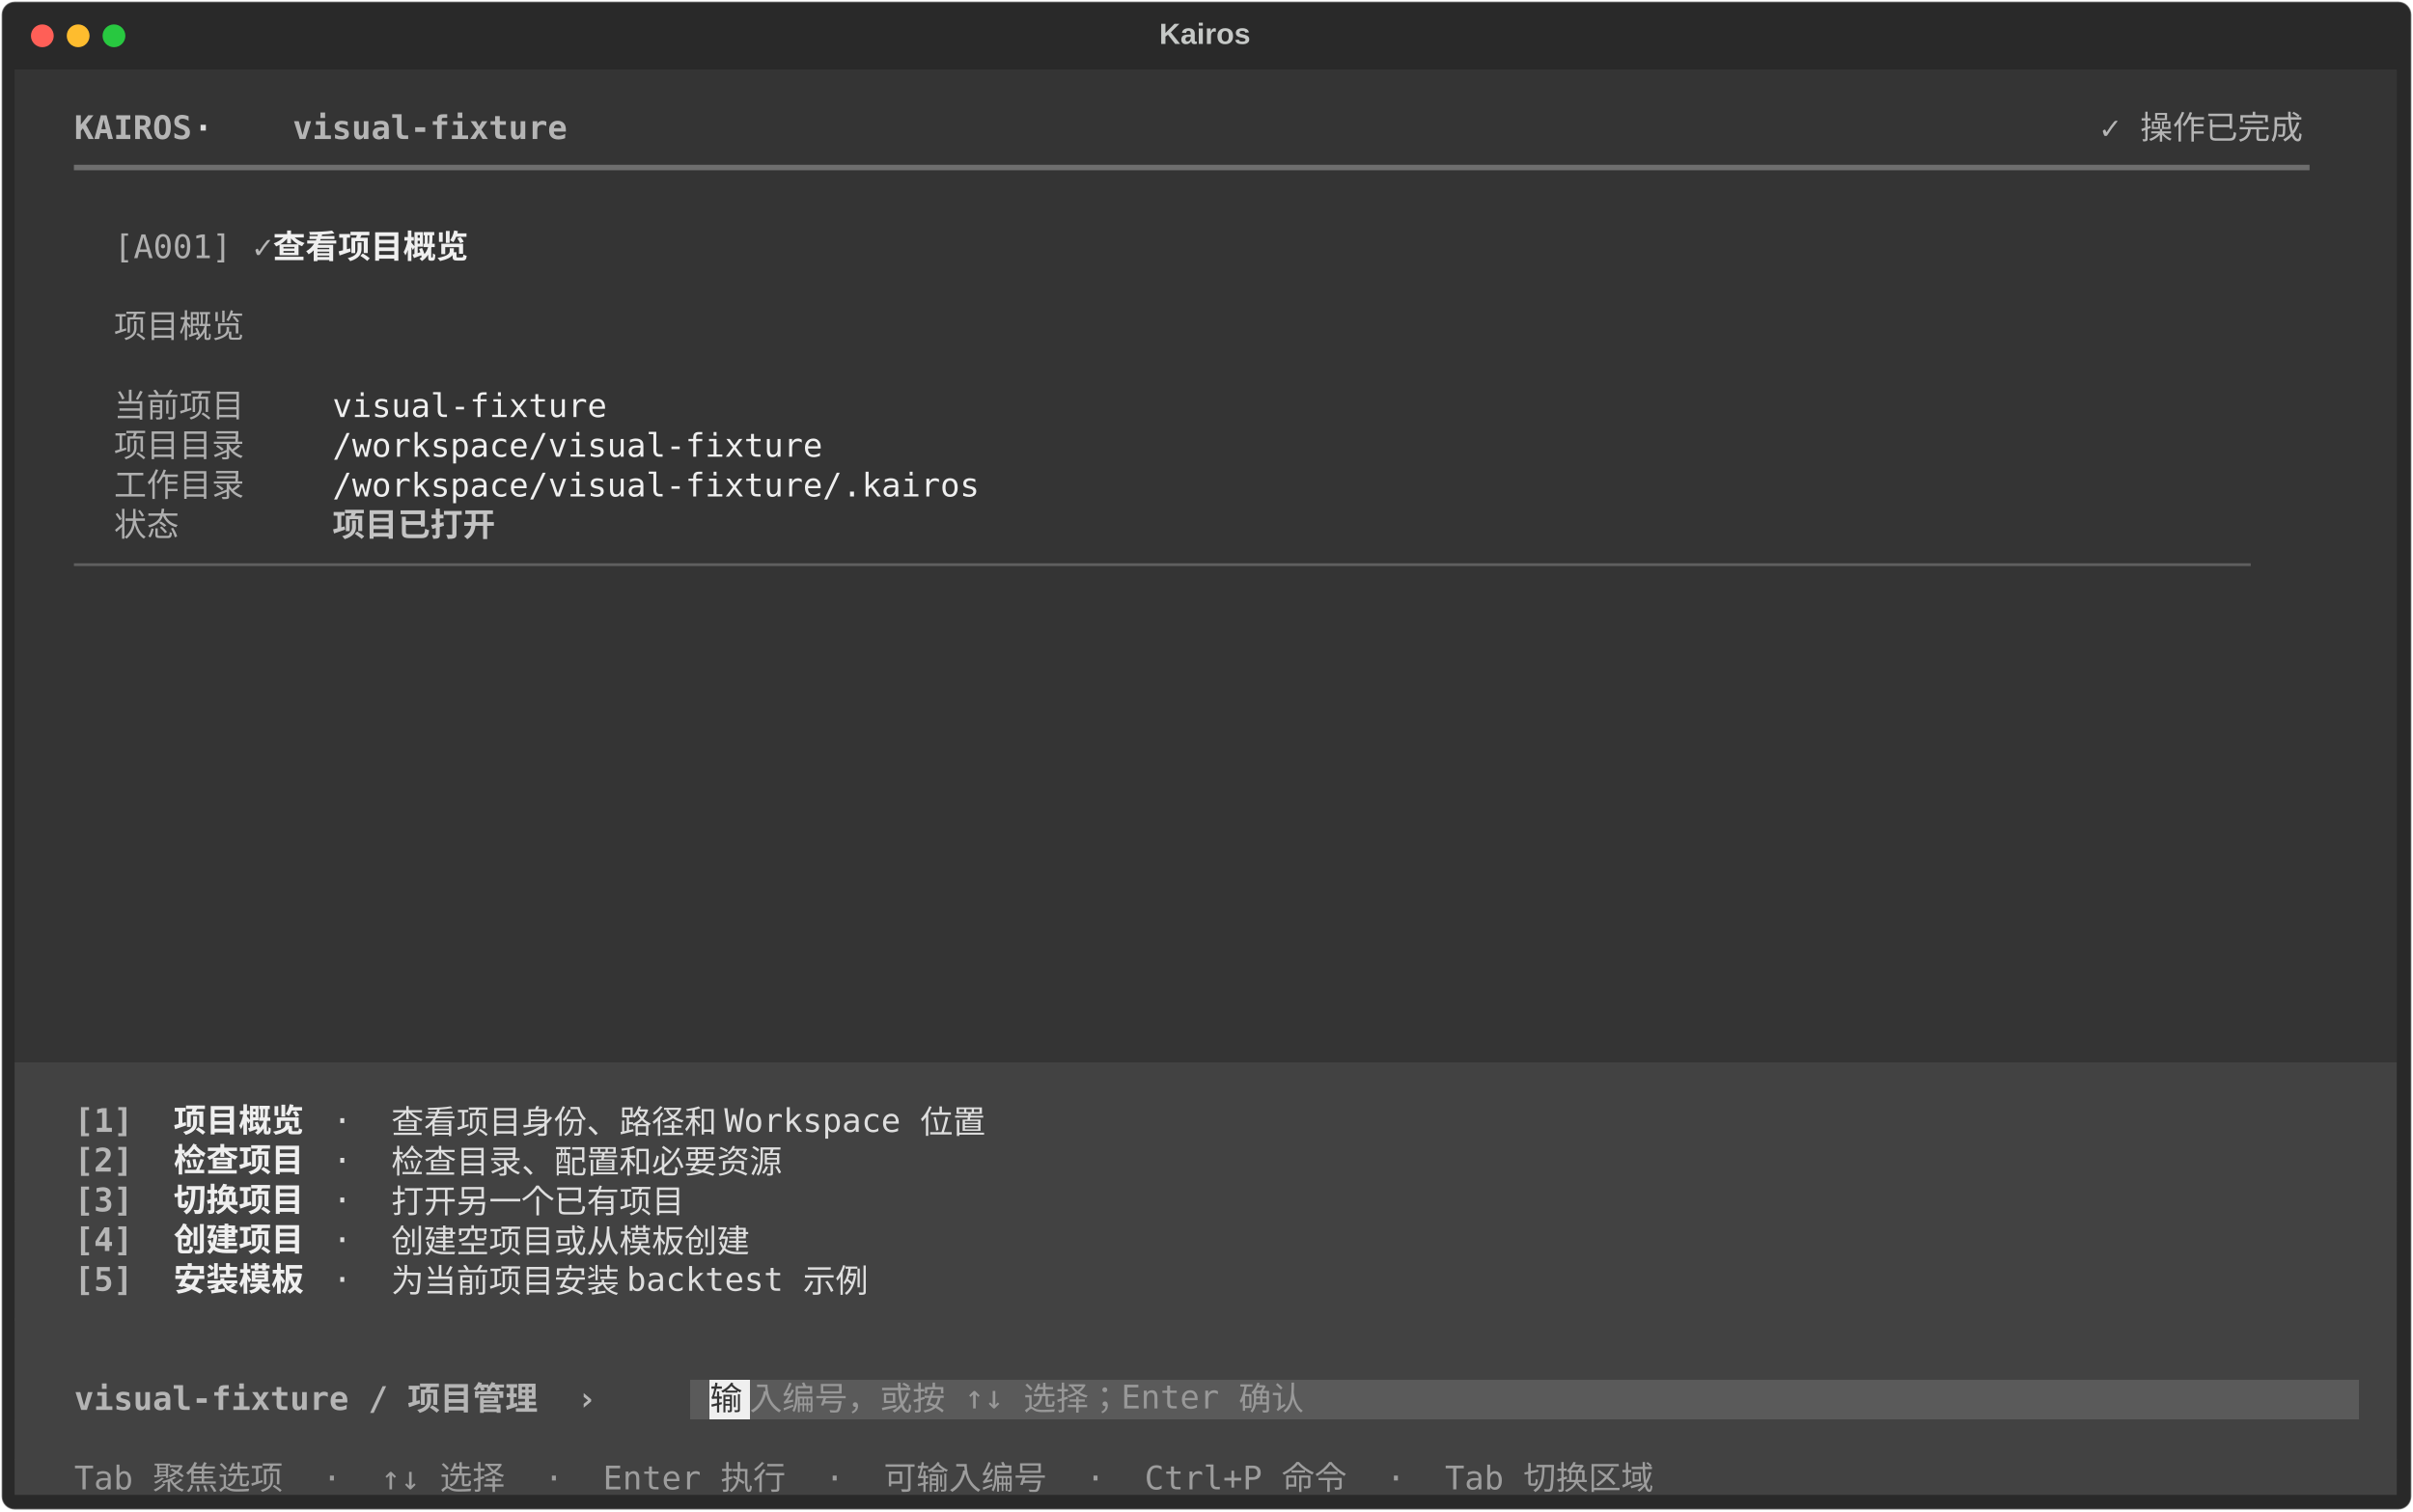
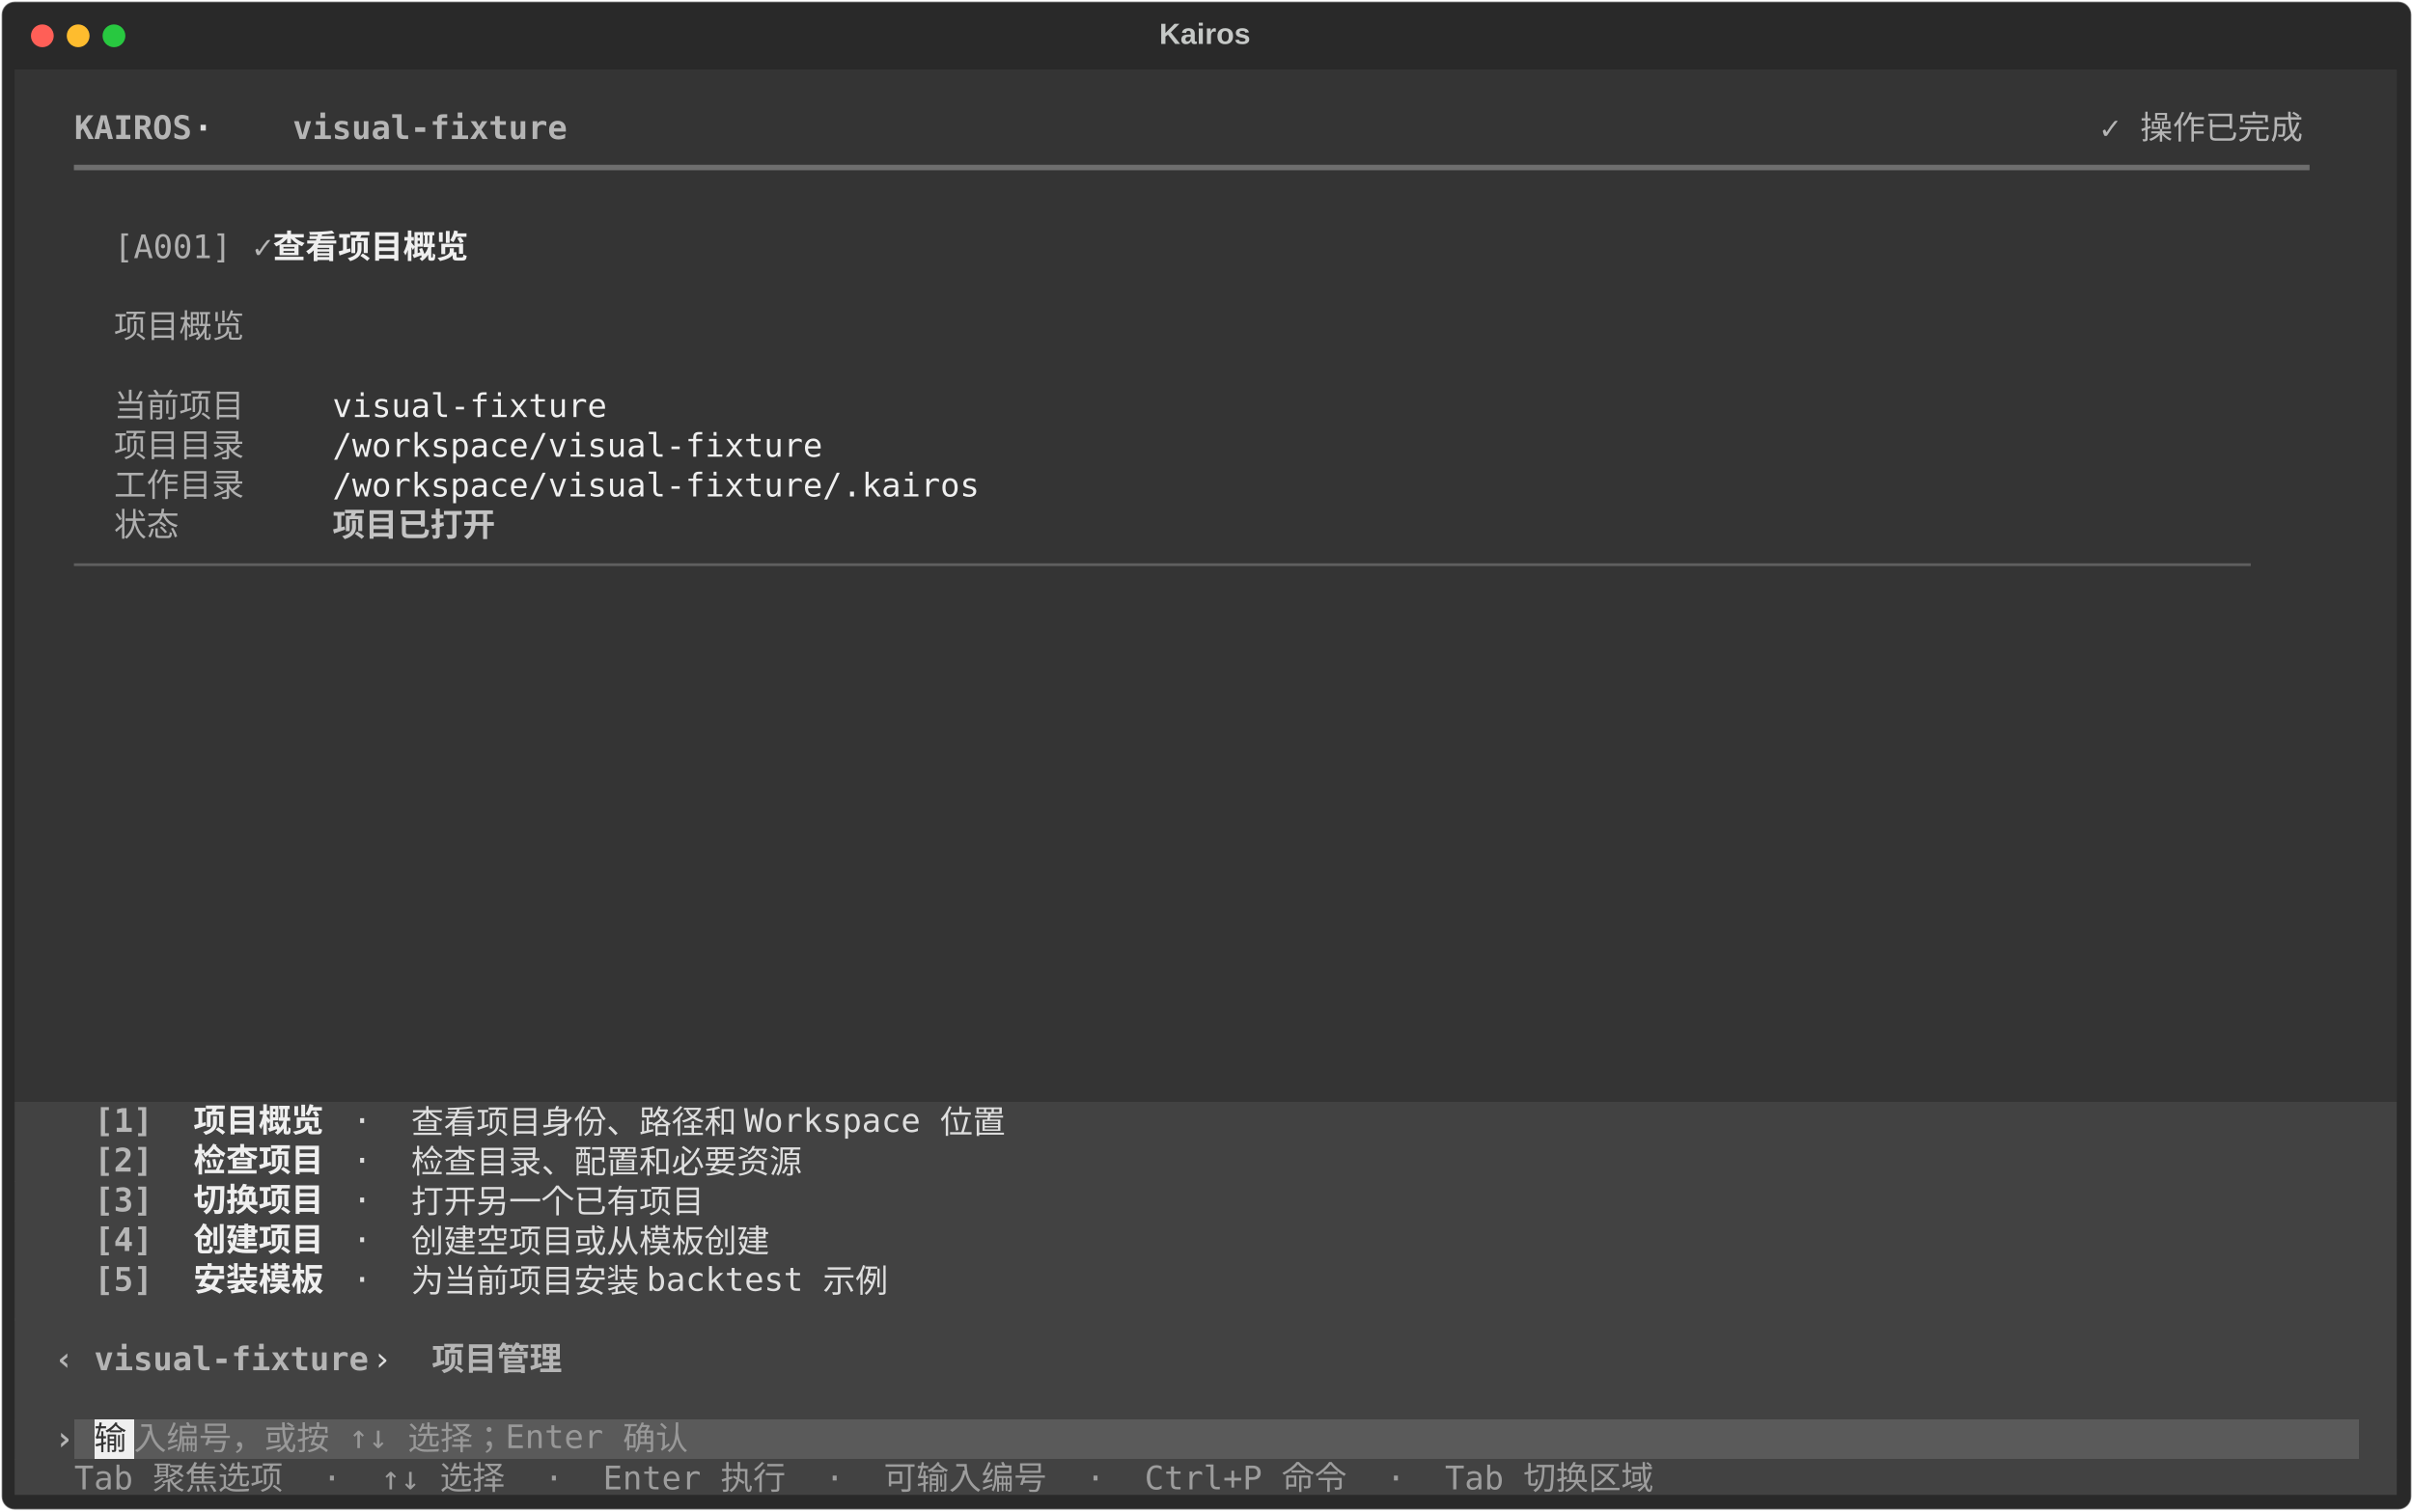
<svg xmlns="http://www.w3.org/2000/svg" class="rich-terminal" viewBox="0 0 1482 928.4">
  <style>

    @font-face {
        font-family: "Fira Code";
        src: local("FiraCode-Regular"),
                url("https://cdnjs.cloudflare.com/ajax/libs/firacode/6.2.0/woff2/FiraCode-Regular.woff2") format("woff2"),
                url("https://cdnjs.cloudflare.com/ajax/libs/firacode/6.2.0/woff/FiraCode-Regular.woff") format("woff");
        font-style: normal;
        font-weight: 400;
    }
    @font-face {
        font-family: "Fira Code";
        src: local("FiraCode-Bold"),
                url("https://cdnjs.cloudflare.com/ajax/libs/firacode/6.2.0/woff2/FiraCode-Bold.woff2") format("woff2"),
                url("https://cdnjs.cloudflare.com/ajax/libs/firacode/6.2.0/woff/FiraCode-Bold.woff") format("woff");
        font-style: bold;
        font-weight: 700;
    }

    .terminal-matrix {
        font-family: Fira Code, monospace;
        font-size: 20px;
        line-height: 24.4px;
        font-variant-east-asian: full-width;
    }

    .terminal-title {
        font-size: 18px;
        font-weight: bold;
        font-family: arial;
    }

    .terminal-r1 { fill: #c5c8c6 }
.terminal-r2 { fill: #b5b5b5;font-weight: bold }
.terminal-r3 { fill: #dedede;font-weight: bold }
.terminal-r4 { fill: #b5b5b5 }
.terminal-r5 { fill: #6e6e6e }
.terminal-r6 { fill: #afafaf }
.terminal-r7 { fill: #efefef;font-weight: bold }
.terminal-r8 { fill: #efefef }
.terminal-r9 { fill: #c3c3c3;font-weight: bold }
.terminal-r10 { fill: #5f5f5f }
.terminal-r11 { fill: #dedede }
.terminal-r12 { fill: #424242 }
.terminal-r13 { fill: #343434 }
.terminal-r14 { fill: #989898 }
.terminal-r15 { fill: #9d9d9d }
    </style>
  <defs>
    <clipPath id="terminal-clip-terminal">
      <rect x="0" y="0" width="1463.0" height="877.4" />
    </clipPath>
    <clipPath id="terminal-line-0">
      <rect x="0" y="1.5" width="1464" height="24.65" />
    </clipPath>
    <clipPath id="terminal-line-1">
      <rect x="0" y="25.9" width="1464" height="24.65" />
    </clipPath>
    <clipPath id="terminal-line-2">
      <rect x="0" y="50.3" width="1464" height="24.65" />
    </clipPath>
    <clipPath id="terminal-line-3">
      <rect x="0" y="74.7" width="1464" height="24.65" />
    </clipPath>
    <clipPath id="terminal-line-4">
      <rect x="0" y="99.1" width="1464" height="24.65" />
    </clipPath>
    <clipPath id="terminal-line-5">
      <rect x="0" y="123.5" width="1464" height="24.65" />
    </clipPath>
    <clipPath id="terminal-line-6">
      <rect x="0" y="147.9" width="1464" height="24.65" />
    </clipPath>
    <clipPath id="terminal-line-7">
      <rect x="0" y="172.3" width="1464" height="24.65" />
    </clipPath>
    <clipPath id="terminal-line-8">
      <rect x="0" y="196.7" width="1464" height="24.65" />
    </clipPath>
    <clipPath id="terminal-line-9">
      <rect x="0" y="221.1" width="1464" height="24.65" />
    </clipPath>
    <clipPath id="terminal-line-10">
      <rect x="0" y="245.5" width="1464" height="24.65" />
    </clipPath>
    <clipPath id="terminal-line-11">
      <rect x="0" y="269.9" width="1464" height="24.65" />
    </clipPath>
    <clipPath id="terminal-line-12">
      <rect x="0" y="294.3" width="1464" height="24.65" />
    </clipPath>
    <clipPath id="terminal-line-13">
      <rect x="0" y="318.7" width="1464" height="24.65" />
    </clipPath>
    <clipPath id="terminal-line-14">
      <rect x="0" y="343.1" width="1464" height="24.65" />
    </clipPath>
    <clipPath id="terminal-line-15">
      <rect x="0" y="367.5" width="1464" height="24.65" />
    </clipPath>
    <clipPath id="terminal-line-16">
      <rect x="0" y="391.9" width="1464" height="24.65" />
    </clipPath>
    <clipPath id="terminal-line-17">
      <rect x="0" y="416.3" width="1464" height="24.65" />
    </clipPath>
    <clipPath id="terminal-line-18">
      <rect x="0" y="440.7" width="1464" height="24.65" />
    </clipPath>
    <clipPath id="terminal-line-19">
      <rect x="0" y="465.1" width="1464" height="24.65" />
    </clipPath>
    <clipPath id="terminal-line-20">
      <rect x="0" y="489.5" width="1464" height="24.65" />
    </clipPath>
    <clipPath id="terminal-line-21">
      <rect x="0" y="513.9" width="1464" height="24.65" />
    </clipPath>
    <clipPath id="terminal-line-22">
      <rect x="0" y="538.3" width="1464" height="24.65" />
    </clipPath>
    <clipPath id="terminal-line-23">
      <rect x="0" y="562.7" width="1464" height="24.65" />
    </clipPath>
    <clipPath id="terminal-line-24">
      <rect x="0" y="587.1" width="1464" height="24.65" />
    </clipPath>
    <clipPath id="terminal-line-25">
      <rect x="0" y="611.5" width="1464" height="24.65" />
    </clipPath>
    <clipPath id="terminal-line-26">
      <rect x="0" y="635.9" width="1464" height="24.65" />
    </clipPath>
    <clipPath id="terminal-line-27">
      <rect x="0" y="660.3" width="1464" height="24.65" />
    </clipPath>
    <clipPath id="terminal-line-28">
      <rect x="0" y="684.7" width="1464" height="24.65" />
    </clipPath>
    <clipPath id="terminal-line-29">
      <rect x="0" y="709.1" width="1464" height="24.65" />
    </clipPath>
    <clipPath id="terminal-line-30">
      <rect x="0" y="733.5" width="1464" height="24.65" />
    </clipPath>
    <clipPath id="terminal-line-31">
      <rect x="0" y="757.9" width="1464" height="24.65" />
    </clipPath>
    <clipPath id="terminal-line-32">
      <rect x="0" y="782.3" width="1464" height="24.65" />
    </clipPath>
    <clipPath id="terminal-line-33">
      <rect x="0" y="806.7" width="1464" height="24.65" />
    </clipPath>
    <clipPath id="terminal-line-34">
      <rect x="0" y="831.1" width="1464" height="24.65" />
    </clipPath>
  </defs>
  <rect fill="#292929" stroke="rgba(255,255,255,0.35)" stroke-width="1" x="1" y="1" width="1480" height="926.4" rx="8" />
  <text class="terminal-title" fill="#c5c8c6" text-anchor="middle" x="740" y="27">Kairos</text>
  <g transform="translate(26,22)">
    <circle cx="0" cy="0" r="7" fill="#ff5f57" />
    <circle cx="22" cy="0" r="7" fill="#febc2e" />
    <circle cx="44" cy="0" r="7" fill="#28c840" />
  </g>
  <g transform="translate(9, 41)" clip-path="url(#terminal-clip-terminal)">
    <rect fill="#343434" x="0" y="1.5" width="1464" height="24.65" shape-rendering="crispEdges" />
    <rect fill="#343434" x="0" y="25.9" width="36.6" height="24.65" shape-rendering="crispEdges" />
    <rect fill="#343434" x="36.6" y="25.9" width="73.2" height="24.65" shape-rendering="crispEdges" />
    <rect fill="#343434" x="109.8" y="25.9" width="61" height="24.65" shape-rendering="crispEdges" />
    <rect fill="#343434" x="170.8" y="25.9" width="170.8" height="24.65" shape-rendering="crispEdges" />
    <rect fill="#343434" x="341.6" y="25.9" width="939.4" height="24.65" shape-rendering="crispEdges" />
    <rect fill="#343434" x="1281" y="25.9" width="12.2" height="24.65" shape-rendering="crispEdges" />
    <rect fill="#343434" x="1293.2" y="25.9" width="12.2" height="24.65" shape-rendering="crispEdges" />
    <rect fill="#343434" x="1305.4" y="25.9" width="122" height="24.65" shape-rendering="crispEdges" />
    <rect fill="#343434" x="1427.4" y="25.9" width="36.6" height="24.65" shape-rendering="crispEdges" />
    <rect fill="#343434" x="0" y="50.3" width="36.6" height="24.65" shape-rendering="crispEdges" />
    <rect fill="#343434" x="36.6" y="50.3" width="1390.8" height="24.65" shape-rendering="crispEdges" />
    <rect fill="#343434" x="1427.4" y="50.3" width="36.6" height="24.65" shape-rendering="crispEdges" />
    <rect fill="#343434" x="0" y="74.7" width="1464" height="24.65" shape-rendering="crispEdges" />
    <rect fill="#343434" x="0" y="99.1" width="36.6" height="24.65" shape-rendering="crispEdges" />
    <rect fill="#343434" x="36.6" y="99.1" width="12.2" height="24.65" shape-rendering="crispEdges" />
    <rect fill="#343434" x="48.8" y="99.1" width="12.2" height="24.65" shape-rendering="crispEdges" />
    <rect fill="#343434" x="61" y="99.1" width="85.4" height="24.65" shape-rendering="crispEdges" />
    <rect fill="#343434" x="146.4" y="99.1" width="12.2" height="24.65" shape-rendering="crispEdges" />
    <rect fill="#343434" x="158.6" y="99.1" width="158.6" height="24.65" shape-rendering="crispEdges" />
    <rect fill="#343434" x="317.2" y="99.1" width="1085.8" height="24.65" shape-rendering="crispEdges" />
    <rect fill="#343434" x="1403" y="99.1" width="61" height="24.65" shape-rendering="crispEdges" />
    <rect fill="#343434" x="0" y="123.5" width="36.6" height="24.65" shape-rendering="crispEdges" />
    <rect fill="#343434" x="36.6" y="123.5" width="1366.4" height="24.65" shape-rendering="crispEdges" />
    <rect fill="#343434" x="1403" y="123.5" width="61" height="24.65" shape-rendering="crispEdges" />
    <rect fill="#343434" x="0" y="147.9" width="36.6" height="24.65" shape-rendering="crispEdges" />
    <rect fill="#343434" x="36.6" y="147.9" width="24.4" height="24.65" shape-rendering="crispEdges" />
    <rect fill="#343434" x="61" y="147.9" width="1329.8" height="24.65" shape-rendering="crispEdges" />
    <rect fill="#343434" x="1390.8" y="147.9" width="12.2" height="24.65" shape-rendering="crispEdges" />
    <rect fill="#343434" x="1403" y="147.9" width="61" height="24.65" shape-rendering="crispEdges" />
    <rect fill="#343434" x="0" y="172.3" width="36.6" height="24.65" shape-rendering="crispEdges" />
    <rect fill="#343434" x="36.6" y="172.3" width="1366.4" height="24.65" shape-rendering="crispEdges" />
    <rect fill="#343434" x="1403" y="172.3" width="61" height="24.65" shape-rendering="crispEdges" />
    <rect fill="#343434" x="0" y="196.7" width="36.6" height="24.65" shape-rendering="crispEdges" />
    <rect fill="#343434" x="36.6" y="196.7" width="24.4" height="24.65" shape-rendering="crispEdges" />
    <rect fill="#343434" x="61" y="196.7" width="134.2" height="24.65" shape-rendering="crispEdges" />
    <rect fill="#343434" x="195.2" y="196.7" width="1207.8" height="24.65" shape-rendering="crispEdges" />
    <rect fill="#343434" x="1403" y="196.7" width="61" height="24.65" shape-rendering="crispEdges" />
    <rect fill="#343434" x="0" y="221.1" width="36.6" height="24.65" shape-rendering="crispEdges" />
    <rect fill="#343434" x="36.6" y="221.1" width="24.4" height="24.65" shape-rendering="crispEdges" />
    <rect fill="#343434" x="61" y="221.1" width="134.2" height="24.65" shape-rendering="crispEdges" />
    <rect fill="#343434" x="195.2" y="221.1" width="1207.8" height="24.65" shape-rendering="crispEdges" />
    <rect fill="#343434" x="1403" y="221.1" width="61" height="24.65" shape-rendering="crispEdges" />
    <rect fill="#343434" x="0" y="245.5" width="36.6" height="24.65" shape-rendering="crispEdges" />
    <rect fill="#343434" x="36.6" y="245.5" width="24.4" height="24.65" shape-rendering="crispEdges" />
    <rect fill="#343434" x="61" y="245.5" width="134.2" height="24.65" shape-rendering="crispEdges" />
    <rect fill="#343434" x="195.2" y="245.5" width="1207.8" height="24.65" shape-rendering="crispEdges" />
    <rect fill="#343434" x="1403" y="245.5" width="61" height="24.65" shape-rendering="crispEdges" />
    <rect fill="#343434" x="0" y="269.9" width="36.6" height="24.65" shape-rendering="crispEdges" />
    <rect fill="#343434" x="36.6" y="269.9" width="24.4" height="24.65" shape-rendering="crispEdges" />
    <rect fill="#343434" x="61" y="269.9" width="134.2" height="24.65" shape-rendering="crispEdges" />
    <rect fill="#343434" x="195.2" y="269.9" width="402.6" height="24.65" shape-rendering="crispEdges" />
    <rect fill="#343434" x="597.8" y="269.9" width="805.2" height="24.65" shape-rendering="crispEdges" />
    <rect fill="#343434" x="1403" y="269.9" width="61" height="24.65" shape-rendering="crispEdges" />
    <rect fill="#343434" x="0" y="294.3" width="36.6" height="24.65" shape-rendering="crispEdges" />
    <rect fill="#343434" x="36.6" y="294.3" width="1354.2" height="24.65" shape-rendering="crispEdges" />
    <rect fill="#343434" x="1390.8" y="294.3" width="12.2" height="24.65" shape-rendering="crispEdges" />
    <rect fill="#343434" x="1403" y="294.3" width="61" height="24.65" shape-rendering="crispEdges" />
    <rect fill="#343434" x="0" y="318.7" width="36.6" height="24.65" shape-rendering="crispEdges" />
    <rect fill="#343434" x="36.6" y="318.7" width="1366.4" height="24.65" shape-rendering="crispEdges" />
    <rect fill="#343434" x="1403" y="318.7" width="61" height="24.65" shape-rendering="crispEdges" />
    <rect fill="#343434" x="0" y="343.1" width="36.6" height="24.65" shape-rendering="crispEdges" />
    <rect fill="#343434" x="36.6" y="343.1" width="1366.4" height="24.65" shape-rendering="crispEdges" />
    <rect fill="#343434" x="1403" y="343.1" width="61" height="24.65" shape-rendering="crispEdges" />
    <rect fill="#343434" x="0" y="367.5" width="36.6" height="24.65" shape-rendering="crispEdges" />
    <rect fill="#343434" x="36.6" y="367.5" width="1366.4" height="24.65" shape-rendering="crispEdges" />
    <rect fill="#343434" x="1403" y="367.5" width="61" height="24.65" shape-rendering="crispEdges" />
    <rect fill="#343434" x="0" y="391.9" width="36.6" height="24.65" shape-rendering="crispEdges" />
    <rect fill="#343434" x="36.6" y="391.9" width="1366.4" height="24.65" shape-rendering="crispEdges" />
    <rect fill="#343434" x="1403" y="391.9" width="61" height="24.65" shape-rendering="crispEdges" />
    <rect fill="#343434" x="0" y="416.3" width="36.6" height="24.65" shape-rendering="crispEdges" />
    <rect fill="#343434" x="36.6" y="416.3" width="1366.4" height="24.65" shape-rendering="crispEdges" />
    <rect fill="#343434" x="1403" y="416.3" width="61" height="24.65" shape-rendering="crispEdges" />
    <rect fill="#343434" x="0" y="440.7" width="36.6" height="24.65" shape-rendering="crispEdges" />
    <rect fill="#343434" x="36.6" y="440.7" width="1366.4" height="24.65" shape-rendering="crispEdges" />
    <rect fill="#343434" x="1403" y="440.7" width="61" height="24.65" shape-rendering="crispEdges" />
    <rect fill="#343434" x="0" y="465.1" width="36.6" height="24.65" shape-rendering="crispEdges" />
    <rect fill="#343434" x="36.6" y="465.1" width="1366.4" height="24.65" shape-rendering="crispEdges" />
    <rect fill="#343434" x="1403" y="465.1" width="61" height="24.65" shape-rendering="crispEdges" />
    <rect fill="#343434" x="0" y="489.5" width="36.6" height="24.65" shape-rendering="crispEdges" />
    <rect fill="#343434" x="36.6" y="489.5" width="1366.4" height="24.65" shape-rendering="crispEdges" />
    <rect fill="#343434" x="1403" y="489.5" width="61" height="24.65" shape-rendering="crispEdges" />
    <rect fill="#343434" x="0" y="513.9" width="36.6" height="24.65" shape-rendering="crispEdges" />
    <rect fill="#343434" x="36.6" y="513.9" width="1366.4" height="24.65" shape-rendering="crispEdges" />
    <rect fill="#343434" x="1403" y="513.9" width="61" height="24.65" shape-rendering="crispEdges" />
    <rect fill="#343434" x="0" y="538.3" width="36.6" height="24.65" shape-rendering="crispEdges" />
    <rect fill="#343434" x="36.6" y="538.3" width="1366.4" height="24.65" shape-rendering="crispEdges" />
    <rect fill="#343434" x="1403" y="538.3" width="61" height="24.65" shape-rendering="crispEdges" />
    <rect fill="#343434" x="0" y="562.7" width="36.6" height="24.65" shape-rendering="crispEdges" />
    <rect fill="#343434" x="36.6" y="562.7" width="1366.4" height="24.65" shape-rendering="crispEdges" />
    <rect fill="#343434" x="1403" y="562.7" width="61" height="24.65" shape-rendering="crispEdges" />
    <rect fill="#343434" x="0" y="587.1" width="36.6" height="24.65" shape-rendering="crispEdges" />
    <rect fill="#343434" x="36.6" y="587.1" width="1366.4" height="24.65" shape-rendering="crispEdges" />
    <rect fill="#343434" x="1403" y="587.1" width="61" height="24.65" shape-rendering="crispEdges" />
-     <rect fill="#424242" x="0" y="611.5" width="1464" height="24.65" shape-rendering="crispEdges" />
-     <rect fill="#424242" x="0" y="635.9" width="24.4" height="24.65" shape-rendering="crispEdges" />
-     <rect fill="#424242" x="24.4" y="635.9" width="12.2" height="24.65" shape-rendering="crispEdges" />
-     <rect fill="#424242" x="36.6" y="635.9" width="61" height="24.65" shape-rendering="crispEdges" />
-     <rect fill="#424242" x="97.6" y="635.9" width="97.6" height="24.65" shape-rendering="crispEdges" />
-     <rect fill="#424242" x="195.2" y="635.9" width="488" height="24.65" shape-rendering="crispEdges" />
-     <rect fill="#424242" x="683.2" y="635.9" width="756.4" height="24.65" shape-rendering="crispEdges" />
+     <rect fill="#343434" x="0" y="611.5" width="36.6" height="24.65" shape-rendering="crispEdges" />
+     <rect fill="#343434" x="36.6" y="611.5" width="1366.4" height="24.65" shape-rendering="crispEdges" />
+     <rect fill="#343434" x="1403" y="611.5" width="61" height="24.65" shape-rendering="crispEdges" />
+     <rect fill="#424242" x="0" y="635.9" width="36.6" height="24.65" shape-rendering="crispEdges" />
+     <rect fill="#424242" x="36.6" y="635.9" width="12.2" height="24.65" shape-rendering="crispEdges" />
+     <rect fill="#424242" x="48.8" y="635.9" width="61" height="24.65" shape-rendering="crispEdges" />
+     <rect fill="#424242" x="109.8" y="635.9" width="97.6" height="24.65" shape-rendering="crispEdges" />
+     <rect fill="#424242" x="207.4" y="635.9" width="488" height="24.65" shape-rendering="crispEdges" />
+     <rect fill="#424242" x="695.4" y="635.9" width="744.2" height="24.65" shape-rendering="crispEdges" />
    <rect fill="#424242" x="1439.6" y="635.9" width="24.4" height="24.65" shape-rendering="crispEdges" />
-     <rect fill="#424242" x="0" y="660.3" width="24.4" height="24.65" shape-rendering="crispEdges" />
-     <rect fill="#424242" x="24.4" y="660.3" width="12.2" height="24.65" shape-rendering="crispEdges" />
-     <rect fill="#424242" x="36.6" y="660.3" width="61" height="24.65" shape-rendering="crispEdges" />
-     <rect fill="#424242" x="97.6" y="660.3" width="97.6" height="24.65" shape-rendering="crispEdges" />
-     <rect fill="#424242" x="195.2" y="660.3" width="353.8" height="24.65" shape-rendering="crispEdges" />
-     <rect fill="#424242" x="549" y="660.3" width="890.6" height="24.65" shape-rendering="crispEdges" />
+     <rect fill="#424242" x="0" y="660.3" width="36.6" height="24.65" shape-rendering="crispEdges" />
+     <rect fill="#424242" x="36.6" y="660.3" width="12.2" height="24.65" shape-rendering="crispEdges" />
+     <rect fill="#424242" x="48.8" y="660.3" width="61" height="24.65" shape-rendering="crispEdges" />
+     <rect fill="#424242" x="109.8" y="660.3" width="97.6" height="24.65" shape-rendering="crispEdges" />
+     <rect fill="#424242" x="207.4" y="660.3" width="353.8" height="24.65" shape-rendering="crispEdges" />
+     <rect fill="#424242" x="561.2" y="660.3" width="878.4" height="24.65" shape-rendering="crispEdges" />
    <rect fill="#424242" x="1439.6" y="660.3" width="24.4" height="24.65" shape-rendering="crispEdges" />
-     <rect fill="#424242" x="0" y="684.7" width="24.4" height="24.65" shape-rendering="crispEdges" />
-     <rect fill="#424242" x="24.4" y="684.7" width="12.2" height="24.65" shape-rendering="crispEdges" />
-     <rect fill="#424242" x="36.6" y="684.7" width="61" height="24.65" shape-rendering="crispEdges" />
-     <rect fill="#424242" x="97.6" y="684.7" width="97.6" height="24.65" shape-rendering="crispEdges" />
-     <rect fill="#424242" x="195.2" y="684.7" width="280.6" height="24.65" shape-rendering="crispEdges" />
-     <rect fill="#424242" x="475.8" y="684.7" width="963.8" height="24.65" shape-rendering="crispEdges" />
+     <rect fill="#424242" x="0" y="684.7" width="36.6" height="24.65" shape-rendering="crispEdges" />
+     <rect fill="#424242" x="36.6" y="684.7" width="12.2" height="24.65" shape-rendering="crispEdges" />
+     <rect fill="#424242" x="48.8" y="684.7" width="61" height="24.65" shape-rendering="crispEdges" />
+     <rect fill="#424242" x="109.8" y="684.7" width="97.6" height="24.65" shape-rendering="crispEdges" />
+     <rect fill="#424242" x="207.4" y="684.7" width="280.6" height="24.65" shape-rendering="crispEdges" />
+     <rect fill="#424242" x="488" y="684.7" width="951.6" height="24.65" shape-rendering="crispEdges" />
    <rect fill="#424242" x="1439.6" y="684.7" width="24.4" height="24.65" shape-rendering="crispEdges" />
-     <rect fill="#424242" x="0" y="709.1" width="24.4" height="24.65" shape-rendering="crispEdges" />
-     <rect fill="#424242" x="24.4" y="709.1" width="12.2" height="24.65" shape-rendering="crispEdges" />
-     <rect fill="#424242" x="36.6" y="709.1" width="61" height="24.65" shape-rendering="crispEdges" />
-     <rect fill="#424242" x="97.6" y="709.1" width="97.6" height="24.65" shape-rendering="crispEdges" />
-     <rect fill="#424242" x="195.2" y="709.1" width="329.4" height="24.65" shape-rendering="crispEdges" />
-     <rect fill="#424242" x="524.6" y="709.1" width="915" height="24.65" shape-rendering="crispEdges" />
+     <rect fill="#424242" x="0" y="709.1" width="36.6" height="24.65" shape-rendering="crispEdges" />
+     <rect fill="#424242" x="36.6" y="709.1" width="12.2" height="24.65" shape-rendering="crispEdges" />
+     <rect fill="#424242" x="48.8" y="709.1" width="61" height="24.65" shape-rendering="crispEdges" />
+     <rect fill="#424242" x="109.8" y="709.1" width="97.6" height="24.65" shape-rendering="crispEdges" />
+     <rect fill="#424242" x="207.4" y="709.1" width="329.4" height="24.65" shape-rendering="crispEdges" />
+     <rect fill="#424242" x="536.8" y="709.1" width="902.8" height="24.65" shape-rendering="crispEdges" />
    <rect fill="#424242" x="1439.6" y="709.1" width="24.4" height="24.65" shape-rendering="crispEdges" />
-     <rect fill="#424242" x="0" y="733.5" width="24.4" height="24.65" shape-rendering="crispEdges" />
-     <rect fill="#424242" x="24.4" y="733.5" width="12.2" height="24.65" shape-rendering="crispEdges" />
-     <rect fill="#424242" x="36.6" y="733.5" width="61" height="24.65" shape-rendering="crispEdges" />
-     <rect fill="#424242" x="97.6" y="733.5" width="97.6" height="24.65" shape-rendering="crispEdges" />
-     <rect fill="#424242" x="195.2" y="733.5" width="402.6" height="24.65" shape-rendering="crispEdges" />
-     <rect fill="#424242" x="597.8" y="733.5" width="841.8" height="24.65" shape-rendering="crispEdges" />
+     <rect fill="#424242" x="0" y="733.5" width="36.6" height="24.65" shape-rendering="crispEdges" />
+     <rect fill="#424242" x="36.6" y="733.5" width="12.2" height="24.65" shape-rendering="crispEdges" />
+     <rect fill="#424242" x="48.8" y="733.5" width="61" height="24.65" shape-rendering="crispEdges" />
+     <rect fill="#424242" x="109.8" y="733.5" width="97.6" height="24.65" shape-rendering="crispEdges" />
+     <rect fill="#424242" x="207.4" y="733.5" width="402.6" height="24.65" shape-rendering="crispEdges" />
+     <rect fill="#424242" x="610" y="733.5" width="829.6" height="24.65" shape-rendering="crispEdges" />
    <rect fill="#424242" x="1439.6" y="733.5" width="24.4" height="24.65" shape-rendering="crispEdges" />
    <rect fill="#424242" x="0" y="757.9" width="1464" height="24.65" shape-rendering="crispEdges" />
-     <rect fill="#424242" x="0" y="782.3" width="36.6" height="24.65" shape-rendering="crispEdges" />
-     <rect fill="#424242" x="36.6" y="782.3" width="341.6" height="24.65" shape-rendering="crispEdges" />
-     <rect fill="#424242" x="378.2" y="782.3" width="1085.8" height="24.65" shape-rendering="crispEdges" />
-     <rect fill="#424242" x="0" y="806.7" width="36.6" height="24.65" shape-rendering="crispEdges" />
-     <rect fill="#424242" x="36.6" y="806.7" width="341.6" height="24.65" shape-rendering="crispEdges" />
-     <rect fill="#424242" x="378.2" y="806.7" width="36.6" height="24.65" shape-rendering="crispEdges" />
-     <rect fill="#5a5a5a" x="414.8" y="806.7" width="12.2" height="24.65" shape-rendering="crispEdges" />
-     <rect fill="#efefef" x="427" y="806.7" width="24.4" height="24.65" shape-rendering="crispEdges" />
-     <rect fill="#5a5a5a" x="451.4" y="806.7" width="390.4" height="24.65" shape-rendering="crispEdges" />
-     <rect fill="#5a5a5a" x="841.8" y="806.7" width="585.6" height="24.65" shape-rendering="crispEdges" />
-     <rect fill="#5a5a5a" x="1427.4" y="806.7" width="12.2" height="24.65" shape-rendering="crispEdges" />
-     <rect fill="#424242" x="1439.6" y="806.7" width="24.4" height="24.65" shape-rendering="crispEdges" />
-     <rect fill="#424242" x="0" y="831.1" width="36.6" height="24.65" shape-rendering="crispEdges" />
-     <rect fill="#424242" x="36.6" y="831.1" width="341.6" height="24.65" shape-rendering="crispEdges" />
-     <rect fill="#424242" x="378.2" y="831.1" width="1085.8" height="24.65" shape-rendering="crispEdges" />
+     <rect fill="#424242" x="0" y="782.3" width="24.4" height="24.65" shape-rendering="crispEdges" />
+     <rect fill="#424242" x="24.4" y="782.3" width="12.2" height="24.65" shape-rendering="crispEdges" />
+     <rect fill="#424242" x="36.6" y="782.3" width="12.2" height="24.65" shape-rendering="crispEdges" />
+     <rect fill="#424242" x="48.8" y="782.3" width="170.8" height="24.65" shape-rendering="crispEdges" />
+     <rect fill="#424242" x="219.6" y="782.3" width="36.6" height="24.65" shape-rendering="crispEdges" />
+     <rect fill="#424242" x="256.2" y="782.3" width="97.6" height="24.65" shape-rendering="crispEdges" />
+     <rect fill="#424242" x="353.8" y="782.3" width="1110.2" height="24.65" shape-rendering="crispEdges" />
+     <rect fill="#424242" x="0" y="806.7" width="1464" height="24.65" shape-rendering="crispEdges" />
+     <rect fill="#424242" x="0" y="831.1" width="24.4" height="24.65" shape-rendering="crispEdges" />
+     <rect fill="#424242" x="24.4" y="831.1" width="12.2" height="24.65" shape-rendering="crispEdges" />
+     <rect fill="#5a5a5a" x="36.6" y="831.1" width="12.2" height="24.65" shape-rendering="crispEdges" />
+     <rect fill="#efefef" x="48.8" y="831.1" width="24.4" height="24.65" shape-rendering="crispEdges" />
+     <rect fill="#5a5a5a" x="73.2" y="831.1" width="390.4" height="24.65" shape-rendering="crispEdges" />
+     <rect fill="#5a5a5a" x="463.6" y="831.1" width="963.8" height="24.65" shape-rendering="crispEdges" />
+     <rect fill="#5a5a5a" x="1427.4" y="831.1" width="12.2" height="24.65" shape-rendering="crispEdges" />
+     <rect fill="#424242" x="1439.6" y="831.1" width="24.4" height="24.65" shape-rendering="crispEdges" />
    <rect fill="#424242" x="0" y="855.5" width="36.6" height="24.65" shape-rendering="crispEdges" />
    <rect fill="#424242" x="36.6" y="855.5" width="1061.4" height="24.65" shape-rendering="crispEdges" />
    <rect fill="#424242" x="1098" y="855.5" width="366" height="24.65" shape-rendering="crispEdges" />
    <g class="terminal-matrix">
      <text class="terminal-r1" x="1464" y="20" textLength="12.2" clip-path="url(#terminal-line-0)">
</text>
      <text class="terminal-r2" x="36.6" y="44.4" textLength="73.2" clip-path="url(#terminal-line-1)">KAIROS</text>
      <text class="terminal-r3" x="109.8" y="44.4" textLength="61" clip-path="url(#terminal-line-1)">  ·  </text>
      <text class="terminal-r2" x="170.8" y="44.4" textLength="170.8" clip-path="url(#terminal-line-1)">visual-fixture</text>
      <text class="terminal-r4" x="1281" y="44.4" textLength="12.2" clip-path="url(#terminal-line-1)">✓</text>
      <text class="terminal-r4" x="1305.4" y="44.4" textLength="61" clip-path="url(#terminal-line-1)">操作已完成</text>
      <text class="terminal-r1" x="1464" y="44.4" textLength="12.2" clip-path="url(#terminal-line-1)">
</text>
      <text class="terminal-r5" x="36.6" y="68.8" textLength="1390.8" clip-path="url(#terminal-line-2)">━━━━━━━━━━━━━━━━━━━━━━━━━━━━━━━━━━━━━━━━━━━━━━━━━━━━━━━━━━━━━━━━━━━━━━━━━━━━━━━━━━━━━━━━━━━━━━━━━━━━━━━━━━━━━━━━━━</text>
      <text class="terminal-r1" x="1464" y="68.8" textLength="12.2" clip-path="url(#terminal-line-2)">
</text>
      <text class="terminal-r1" x="1464" y="93.2" textLength="12.2" clip-path="url(#terminal-line-3)">
</text>
      <text class="terminal-r6" x="61" y="117.6" textLength="85.4" clip-path="url(#terminal-line-4)">[A001] </text>
      <text class="terminal-r2" x="146.4" y="117.6" textLength="12.2" clip-path="url(#terminal-line-4)">✓</text>
      <text class="terminal-r7" x="158.6" y="117.6" textLength="85.4" clip-path="url(#terminal-line-4)"> 查看项目概览</text>
      <text class="terminal-r1" x="1464" y="117.6" textLength="12.2" clip-path="url(#terminal-line-4)">
</text>
      <text class="terminal-r1" x="1464" y="142" textLength="12.2" clip-path="url(#terminal-line-5)">
</text>
      <text class="terminal-r6" x="61" y="166.4" textLength="1281" clip-path="url(#terminal-line-6)">项目概览                                                                                                     </text>
      <text class="terminal-r1" x="1464" y="166.4" textLength="12.2" clip-path="url(#terminal-line-6)">
</text>
      <text class="terminal-r1" x="1464" y="190.8" textLength="12.2" clip-path="url(#terminal-line-7)">
</text>
      <text class="terminal-r6" x="61" y="215.2" textLength="85.4" clip-path="url(#terminal-line-8)">当前项目   </text>
      <text class="terminal-r8" x="195.2" y="215.2" textLength="1207.8" clip-path="url(#terminal-line-8)">visual-fixture                                                                                     </text>
      <text class="terminal-r1" x="1464" y="215.2" textLength="12.2" clip-path="url(#terminal-line-8)">
</text>
      <text class="terminal-r6" x="61" y="239.6" textLength="85.4" clip-path="url(#terminal-line-9)">项目目录   </text>
      <text class="terminal-r8" x="195.2" y="239.6" textLength="1207.8" clip-path="url(#terminal-line-9)">/workspace/visual-fixture                                                                          </text>
      <text class="terminal-r1" x="1464" y="239.6" textLength="12.2" clip-path="url(#terminal-line-9)">
</text>
      <text class="terminal-r6" x="61" y="264" textLength="85.4" clip-path="url(#terminal-line-10)">工作目录   </text>
      <text class="terminal-r8" x="195.2" y="264" textLength="1207.8" clip-path="url(#terminal-line-10)">/workspace/visual-fixture/.kairos                                                                  </text>
      <text class="terminal-r1" x="1464" y="264" textLength="12.2" clip-path="url(#terminal-line-10)">
</text>
      <text class="terminal-r6" x="61" y="288.4" textLength="109.8" clip-path="url(#terminal-line-11)">状态       </text>
      <text class="terminal-r9" x="195.2" y="288.4" textLength="341.6" clip-path="url(#terminal-line-11)">项目已打开                       </text>
      <text class="terminal-r1" x="1464" y="288.4" textLength="12.2" clip-path="url(#terminal-line-11)">
</text>
      <text class="terminal-r10" x="36.6" y="312.8" textLength="1354.2" clip-path="url(#terminal-line-12)">───────────────────────────────────────────────────────────────────────────────────────────────────────────────</text>
      <text class="terminal-r1" x="1464" y="312.8" textLength="12.2" clip-path="url(#terminal-line-12)">
</text>
      <text class="terminal-r1" x="1464" y="337.2" textLength="12.2" clip-path="url(#terminal-line-13)">
</text>
      <text class="terminal-r1" x="1464" y="361.6" textLength="12.2" clip-path="url(#terminal-line-14)">
</text>
      <text class="terminal-r1" x="1464" y="386" textLength="12.2" clip-path="url(#terminal-line-15)">
</text>
      <text class="terminal-r1" x="1464" y="410.4" textLength="12.2" clip-path="url(#terminal-line-16)">
</text>
      <text class="terminal-r1" x="1464" y="434.8" textLength="12.2" clip-path="url(#terminal-line-17)">
</text>
      <text class="terminal-r1" x="1464" y="459.2" textLength="12.2" clip-path="url(#terminal-line-18)">
</text>
      <text class="terminal-r1" x="1464" y="483.6" textLength="12.2" clip-path="url(#terminal-line-19)">
</text>
      <text class="terminal-r1" x="1464" y="508" textLength="12.2" clip-path="url(#terminal-line-20)">
</text>
      <text class="terminal-r1" x="1464" y="532.4" textLength="12.2" clip-path="url(#terminal-line-21)">
</text>
      <text class="terminal-r1" x="1464" y="556.8" textLength="12.2" clip-path="url(#terminal-line-22)">
</text>
      <text class="terminal-r1" x="1464" y="581.2" textLength="12.2" clip-path="url(#terminal-line-23)">
</text>
      <text class="terminal-r1" x="1464" y="605.6" textLength="12.2" clip-path="url(#terminal-line-24)">
</text>
      <text class="terminal-r1" x="1464" y="630" textLength="12.2" clip-path="url(#terminal-line-25)">
</text>
-       <text class="terminal-r2" x="36.6" y="654.4" textLength="61" clip-path="url(#terminal-line-26)">[1]  </text>
-       <text class="terminal-r7" x="97.6" y="654.4" textLength="48.8" clip-path="url(#terminal-line-26)">项目概览</text>
-       <text class="terminal-r11" x="195.2" y="654.4" textLength="341.6" clip-path="url(#terminal-line-26)">  ·  查看项目身份、路径和 Workspace 位置</text>
+       <text class="terminal-r2" x="48.8" y="654.4" textLength="61" clip-path="url(#terminal-line-26)">[1]  </text>
+       <text class="terminal-r7" x="109.8" y="654.4" textLength="48.8" clip-path="url(#terminal-line-26)">项目概览</text>
+       <text class="terminal-r11" x="207.4" y="654.4" textLength="341.6" clip-path="url(#terminal-line-26)">  ·  查看项目身份、路径和 Workspace 位置</text>
      <text class="terminal-r1" x="1464" y="654.4" textLength="12.2" clip-path="url(#terminal-line-26)">
</text>
-       <text class="terminal-r2" x="36.6" y="678.8" textLength="61" clip-path="url(#terminal-line-27)">[2]  </text>
-       <text class="terminal-r7" x="97.6" y="678.8" textLength="48.8" clip-path="url(#terminal-line-27)">检查项目</text>
-       <text class="terminal-r11" x="195.2" y="678.8" textLength="207.4" clip-path="url(#terminal-line-27)">  ·  检查目录、配置和必要资源</text>
+       <text class="terminal-r2" x="48.8" y="678.8" textLength="61" clip-path="url(#terminal-line-27)">[2]  </text>
+       <text class="terminal-r7" x="109.8" y="678.8" textLength="48.8" clip-path="url(#terminal-line-27)">检查项目</text>
+       <text class="terminal-r11" x="207.4" y="678.8" textLength="207.4" clip-path="url(#terminal-line-27)">  ·  检查目录、配置和必要资源</text>
      <text class="terminal-r1" x="1464" y="678.8" textLength="12.2" clip-path="url(#terminal-line-27)">
</text>
-       <text class="terminal-r2" x="36.6" y="703.2" textLength="61" clip-path="url(#terminal-line-28)">[3]  </text>
-       <text class="terminal-r7" x="97.6" y="703.2" textLength="48.8" clip-path="url(#terminal-line-28)">切换项目</text>
-       <text class="terminal-r11" x="195.2" y="703.2" textLength="170.8" clip-path="url(#terminal-line-28)">  ·  打开另一个已有项目</text>
+       <text class="terminal-r2" x="48.8" y="703.2" textLength="61" clip-path="url(#terminal-line-28)">[3]  </text>
+       <text class="terminal-r7" x="109.8" y="703.2" textLength="48.8" clip-path="url(#terminal-line-28)">切换项目</text>
+       <text class="terminal-r11" x="207.4" y="703.2" textLength="170.8" clip-path="url(#terminal-line-28)">  ·  打开另一个已有项目</text>
      <text class="terminal-r1" x="1464" y="703.2" textLength="12.2" clip-path="url(#terminal-line-28)">
</text>
-       <text class="terminal-r2" x="36.6" y="727.6" textLength="61" clip-path="url(#terminal-line-29)">[4]  </text>
-       <text class="terminal-r7" x="97.6" y="727.6" textLength="48.8" clip-path="url(#terminal-line-29)">创建项目</text>
-       <text class="terminal-r11" x="195.2" y="727.6" textLength="195.2" clip-path="url(#terminal-line-29)">  ·  创建空项目或从模板创建</text>
+       <text class="terminal-r2" x="48.8" y="727.6" textLength="61" clip-path="url(#terminal-line-29)">[4]  </text>
+       <text class="terminal-r7" x="109.8" y="727.6" textLength="48.8" clip-path="url(#terminal-line-29)">创建项目</text>
+       <text class="terminal-r11" x="207.4" y="727.6" textLength="195.2" clip-path="url(#terminal-line-29)">  ·  创建空项目或从模板创建</text>
      <text class="terminal-r1" x="1464" y="727.6" textLength="12.2" clip-path="url(#terminal-line-29)">
</text>
-       <text class="terminal-r2" x="36.6" y="752" textLength="61" clip-path="url(#terminal-line-30)">[5]  </text>
-       <text class="terminal-r7" x="97.6" y="752" textLength="48.8" clip-path="url(#terminal-line-30)">安装模板</text>
-       <text class="terminal-r11" x="195.2" y="752" textLength="292.8" clip-path="url(#terminal-line-30)">  ·  为当前项目安装 backtest 示例</text>
+       <text class="terminal-r2" x="48.8" y="752" textLength="61" clip-path="url(#terminal-line-30)">[5]  </text>
+       <text class="terminal-r7" x="109.8" y="752" textLength="48.8" clip-path="url(#terminal-line-30)">安装模板</text>
+       <text class="terminal-r11" x="207.4" y="752" textLength="292.8" clip-path="url(#terminal-line-30)">  ·  为当前项目安装 backtest 示例</text>
      <text class="terminal-r1" x="1464" y="752" textLength="12.2" clip-path="url(#terminal-line-30)">
</text>
      <text class="terminal-r12" x="0" y="776.4" textLength="1464" clip-path="url(#terminal-line-31)">────────────────────────────────────────────────────────────────────────────────────────────────────────────────────────</text>
      <text class="terminal-r1" x="1464" y="776.4" textLength="12.2" clip-path="url(#terminal-line-31)">
</text>
+       <text class="terminal-r2" x="24.4" y="800.8" textLength="12.2" clip-path="url(#terminal-line-32)">‹</text>
+       <text class="terminal-r2" x="48.8" y="800.8" textLength="170.8" clip-path="url(#terminal-line-32)">visual-fixture</text>
+       <text class="terminal-r11" x="219.6" y="800.8" textLength="36.6" clip-path="url(#terminal-line-32)"> › </text>
+       <text class="terminal-r2" x="256.2" y="800.8" textLength="48.8" clip-path="url(#terminal-line-32)">项目管理</text>
      <text class="terminal-r1" x="1464" y="800.8" textLength="12.2" clip-path="url(#terminal-line-32)">
</text>
-       <text class="terminal-r2" x="36.6" y="825.2" textLength="292.8" clip-path="url(#terminal-line-33)">visual-fixture / 项目管理  ›</text>
-       <text class="terminal-r13" x="427" y="825.2" textLength="12.2" clip-path="url(#terminal-line-33)">输</text>
-       <text class="terminal-r14" x="451.4" y="825.2" textLength="256.2" clip-path="url(#terminal-line-33)">入编号，或按 ↑↓ 选择；Enter 确认</text>
      <text class="terminal-r1" x="1464" y="825.2" textLength="12.2" clip-path="url(#terminal-line-33)">
</text>
+       <text class="terminal-r2" x="24.4" y="849.6" textLength="12.2" clip-path="url(#terminal-line-34)">›</text>
+       <text class="terminal-r13" x="48.8" y="849.6" textLength="12.2" clip-path="url(#terminal-line-34)">输</text>
+       <text class="terminal-r14" x="73.2" y="849.6" textLength="256.2" clip-path="url(#terminal-line-34)">入编号，或按 ↑↓ 选择；Enter 确认</text>
      <text class="terminal-r1" x="1464" y="849.6" textLength="12.2" clip-path="url(#terminal-line-34)">
</text>
      <text class="terminal-r15" x="36.6" y="874" textLength="829.6" clip-path="url(#terminal-line-35)">Tab 聚焦选项  ·  ↑↓ 选择  ·  Enter 执行  ·  可输入编号  ·  Ctrl+P 命令  ·  Tab 切换区域</text>
    </g>
  </g>
</svg>
